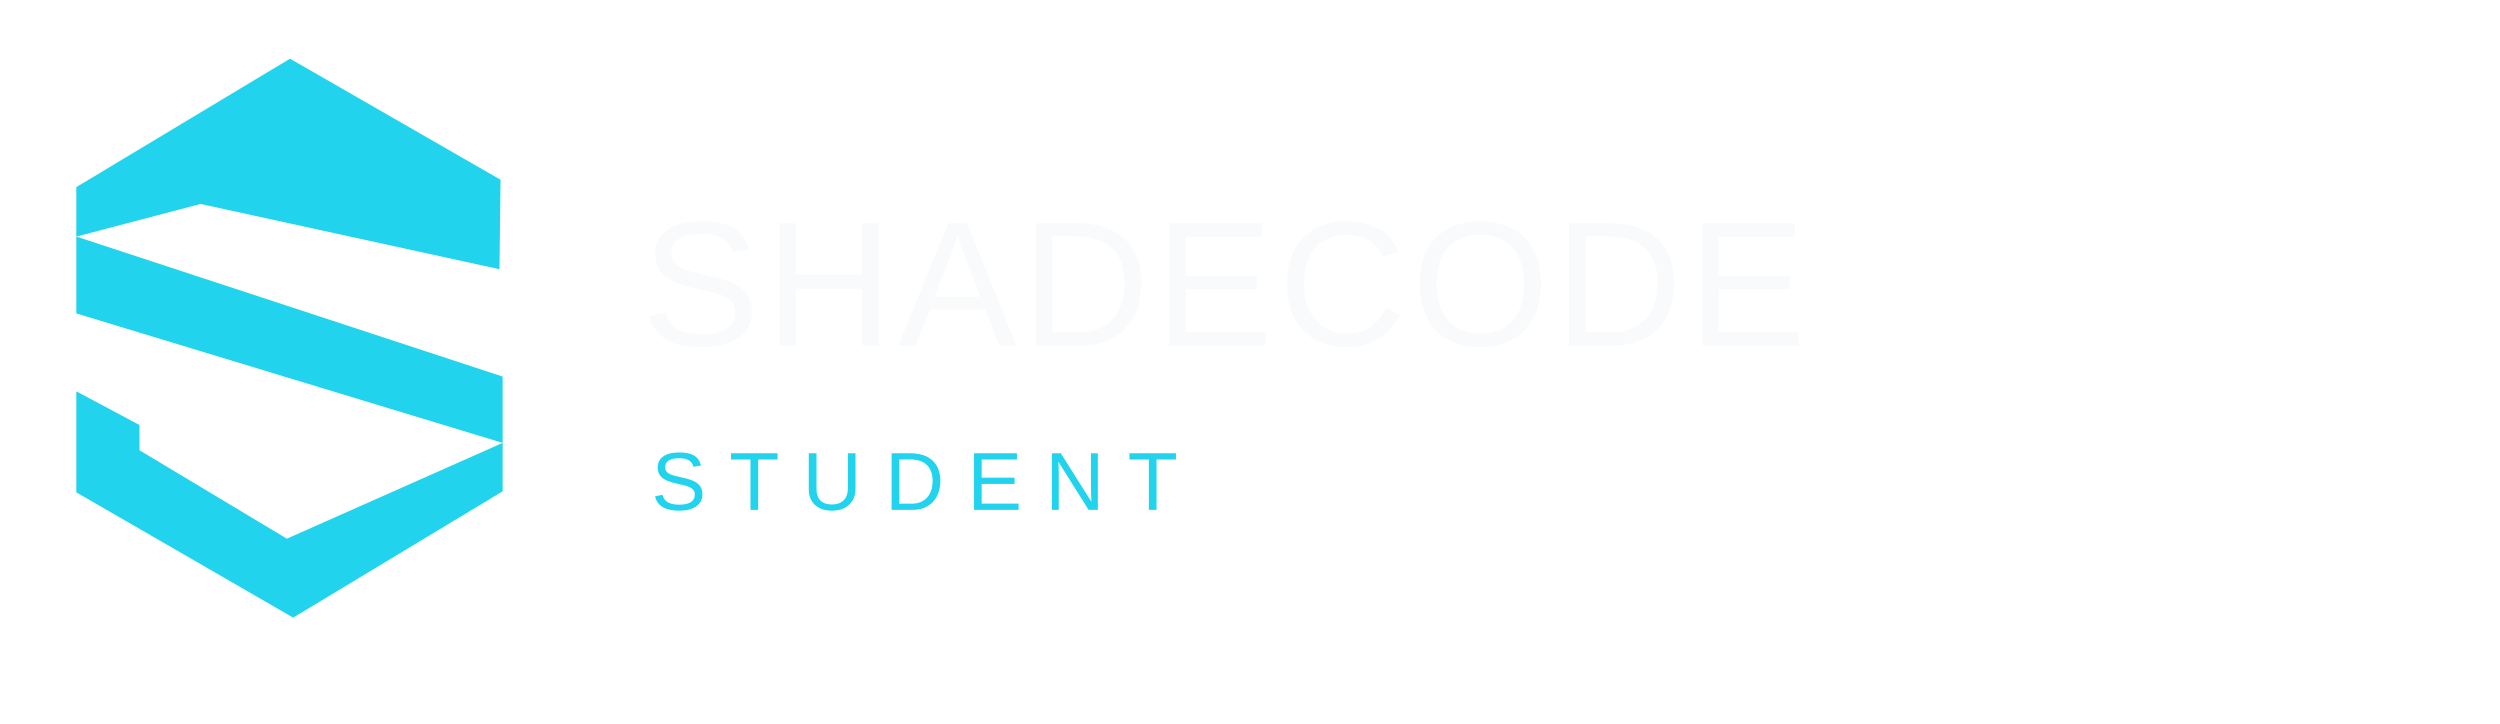
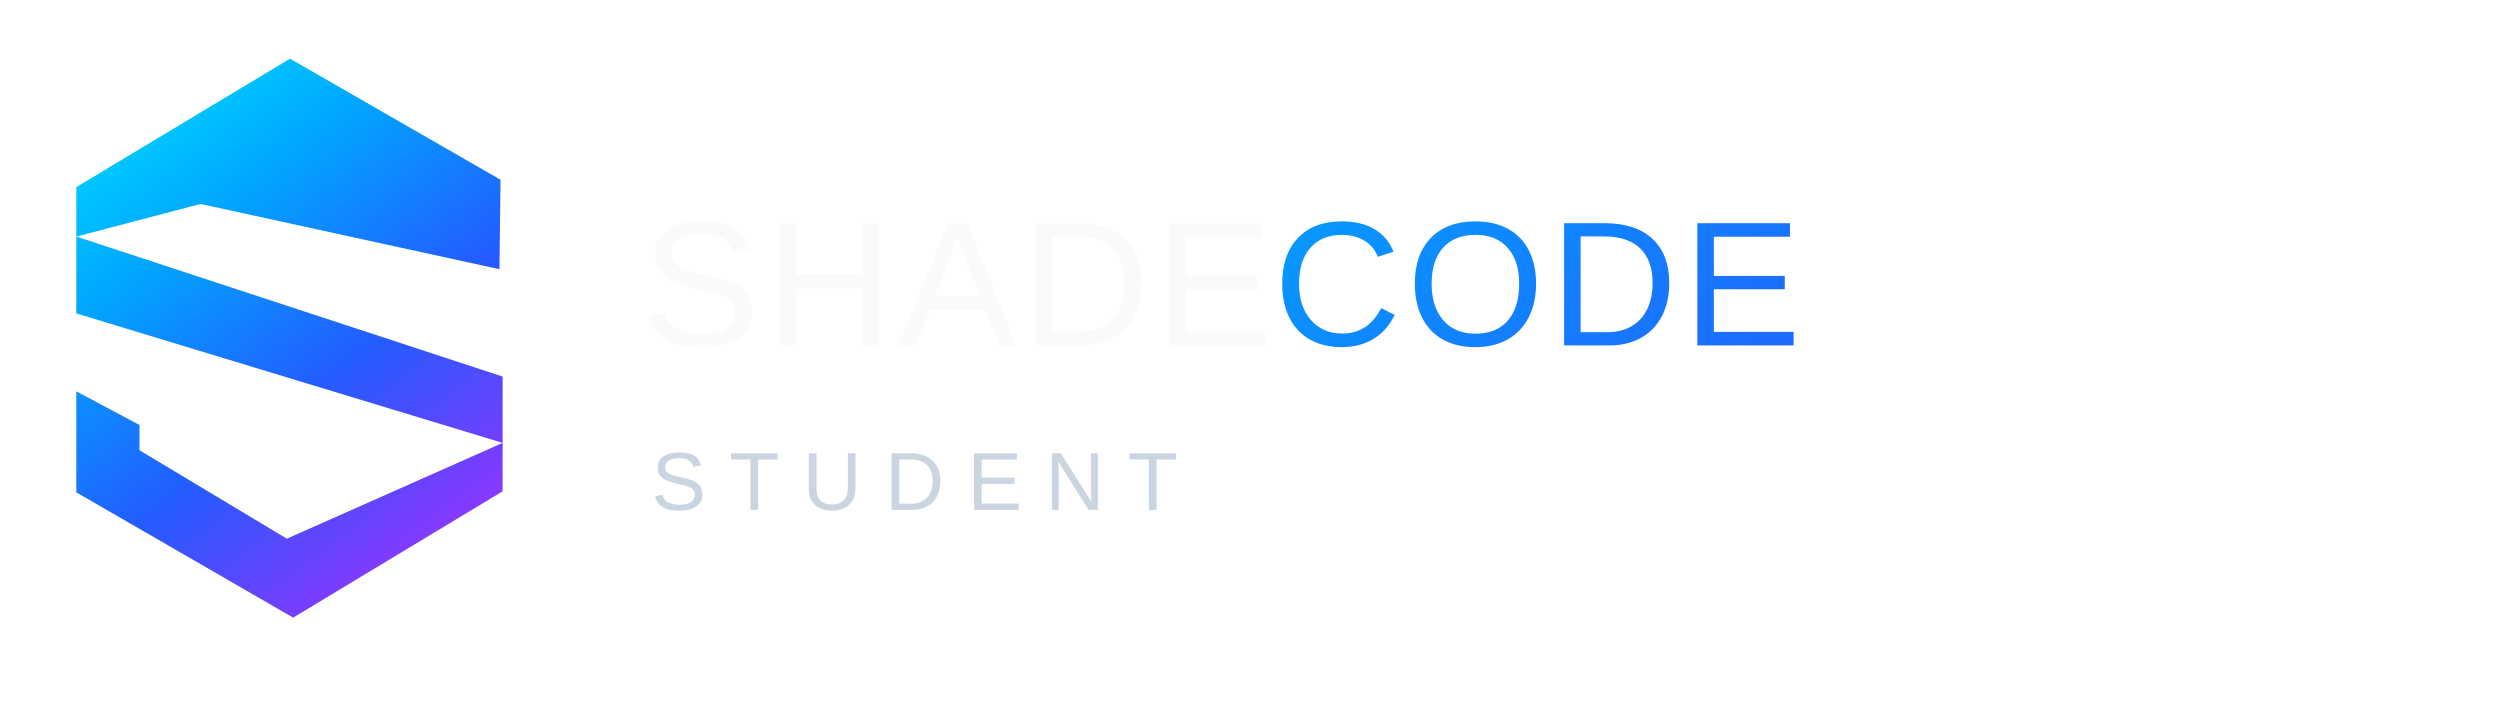
<svg xmlns="http://www.w3.org/2000/svg" viewBox="0 0 760 220" role="img" aria-labelledby="title desc">
-   <g fill="#22D3EE" transform="translate(0 10) scale(.32)">
+   <defs>
+     <linearGradient id="shadecode-gradient" x1="72" y1="30" x2="478" y2="556" gradientUnits="userSpaceOnUse">
+       <stop offset="0" stop-color="#00E5FF" />
+       <stop offset=".28" stop-color="#00A8FF" />
+       <stop offset=".58" stop-color="#245BFF" />
+       <stop offset=".82" stop-color="#7A3CFF" />
+       <stop offset="1" stop-color="#C135FF" />
+     </linearGradient>
+   </defs>
+   <g fill="url(#shadecode-gradient)" transform="translate(0 10) scale(.32)">
    <path d="M72.5 146.5 275.5 24.5 475.5 139.5 474.5 224.5 190.5 162.5 72.5 193.5Z" />
    <path d="M72.5 193.5 477.5 326.5 477.5 389.5 72.5 266.5Z" />
    <path d="M72.5 340.5 132.5 372.5 132.5 396.5 272.5 480.5 477.5 389.5 477.5 435.5 278.5 555.5 72.5 436.5Z" />
  </g>
-   <text x="195" y="105" font-family="Michroma, Arial, Helvetica, sans-serif" font-weight="400" font-size="54" letter-spacing="1.5" fill="#F8FAFC">SHADECODE</text>
-   <text x="198" y="155" font-family="Michroma, Arial, Helvetica, sans-serif" font-weight="400" font-size="25" letter-spacing="7" fill="#22D3EE">STUDENT</text>
+   <text x="195" y="105" font-family="Michroma, Arial, Helvetica, sans-serif" font-weight="400" font-size="54" letter-spacing="1.5" fill="#F8FAFC">SHADE<tspan fill="url(#shadecode-gradient)">CODE</tspan>
+   </text>
+   <text x="198" y="155" font-family="Michroma, Arial, Helvetica, sans-serif" font-weight="400" font-size="25" letter-spacing="7" fill="#CBD5E1">STUDENT</text>
</svg>
